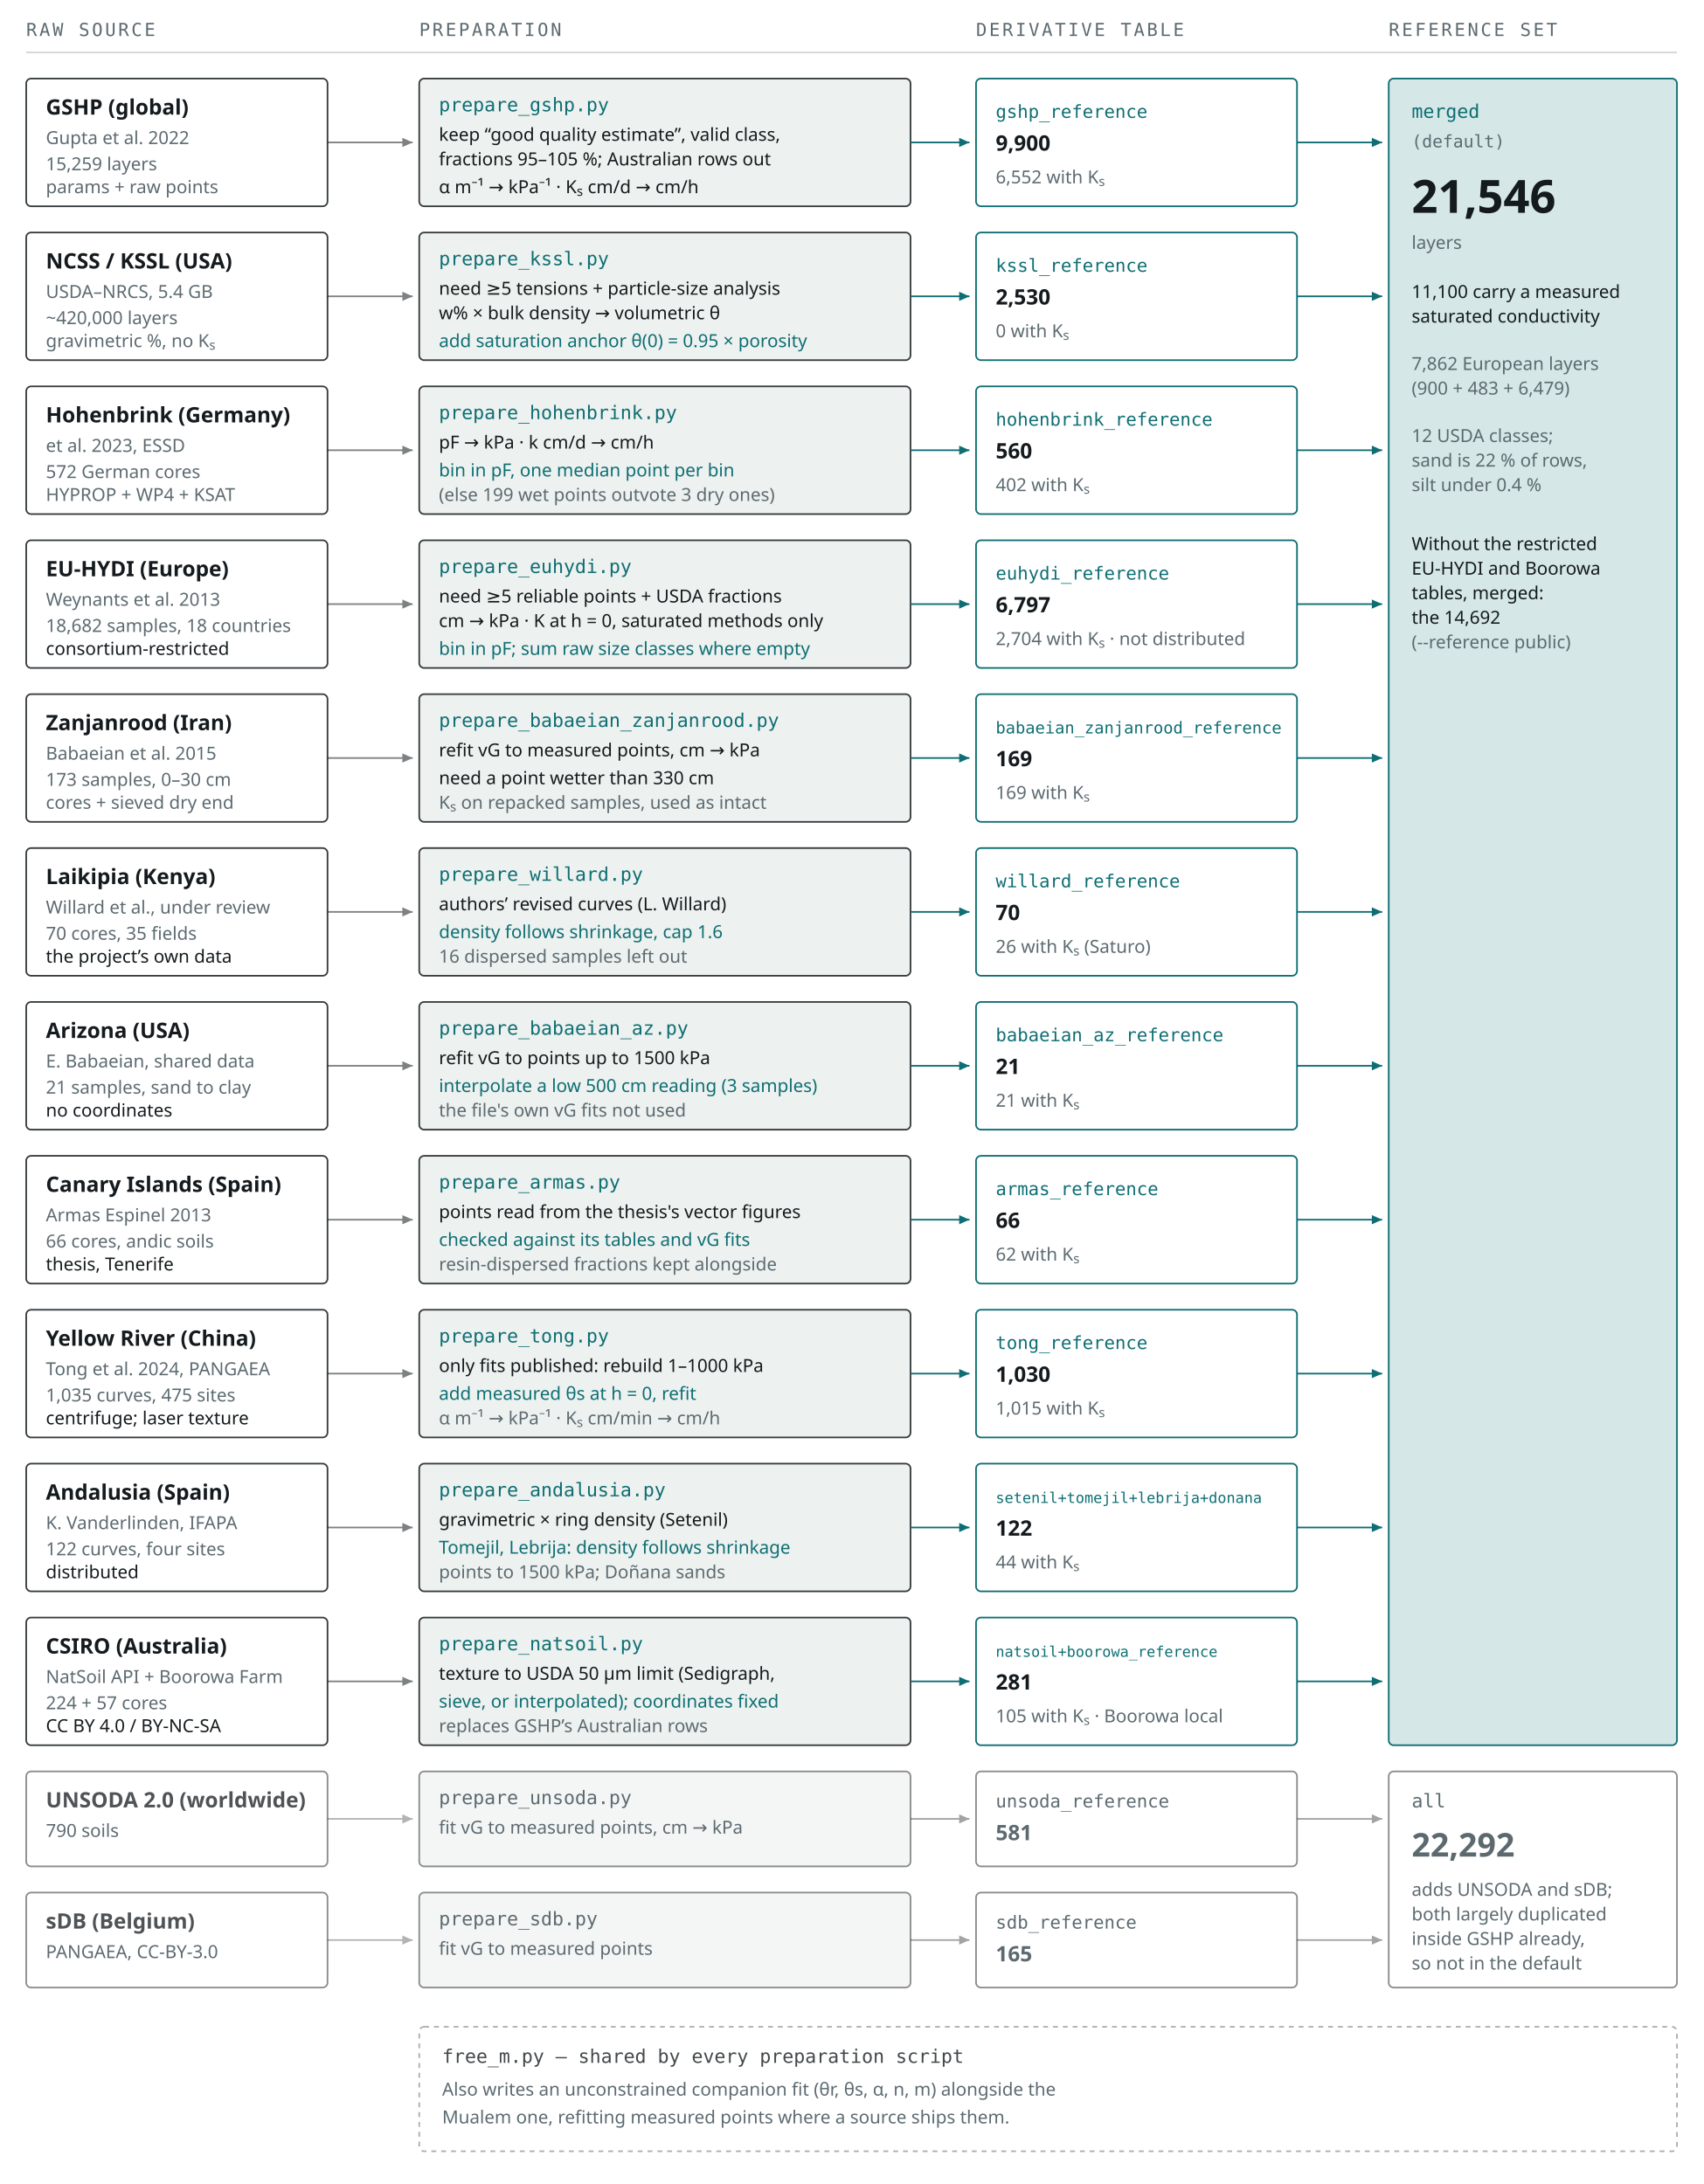
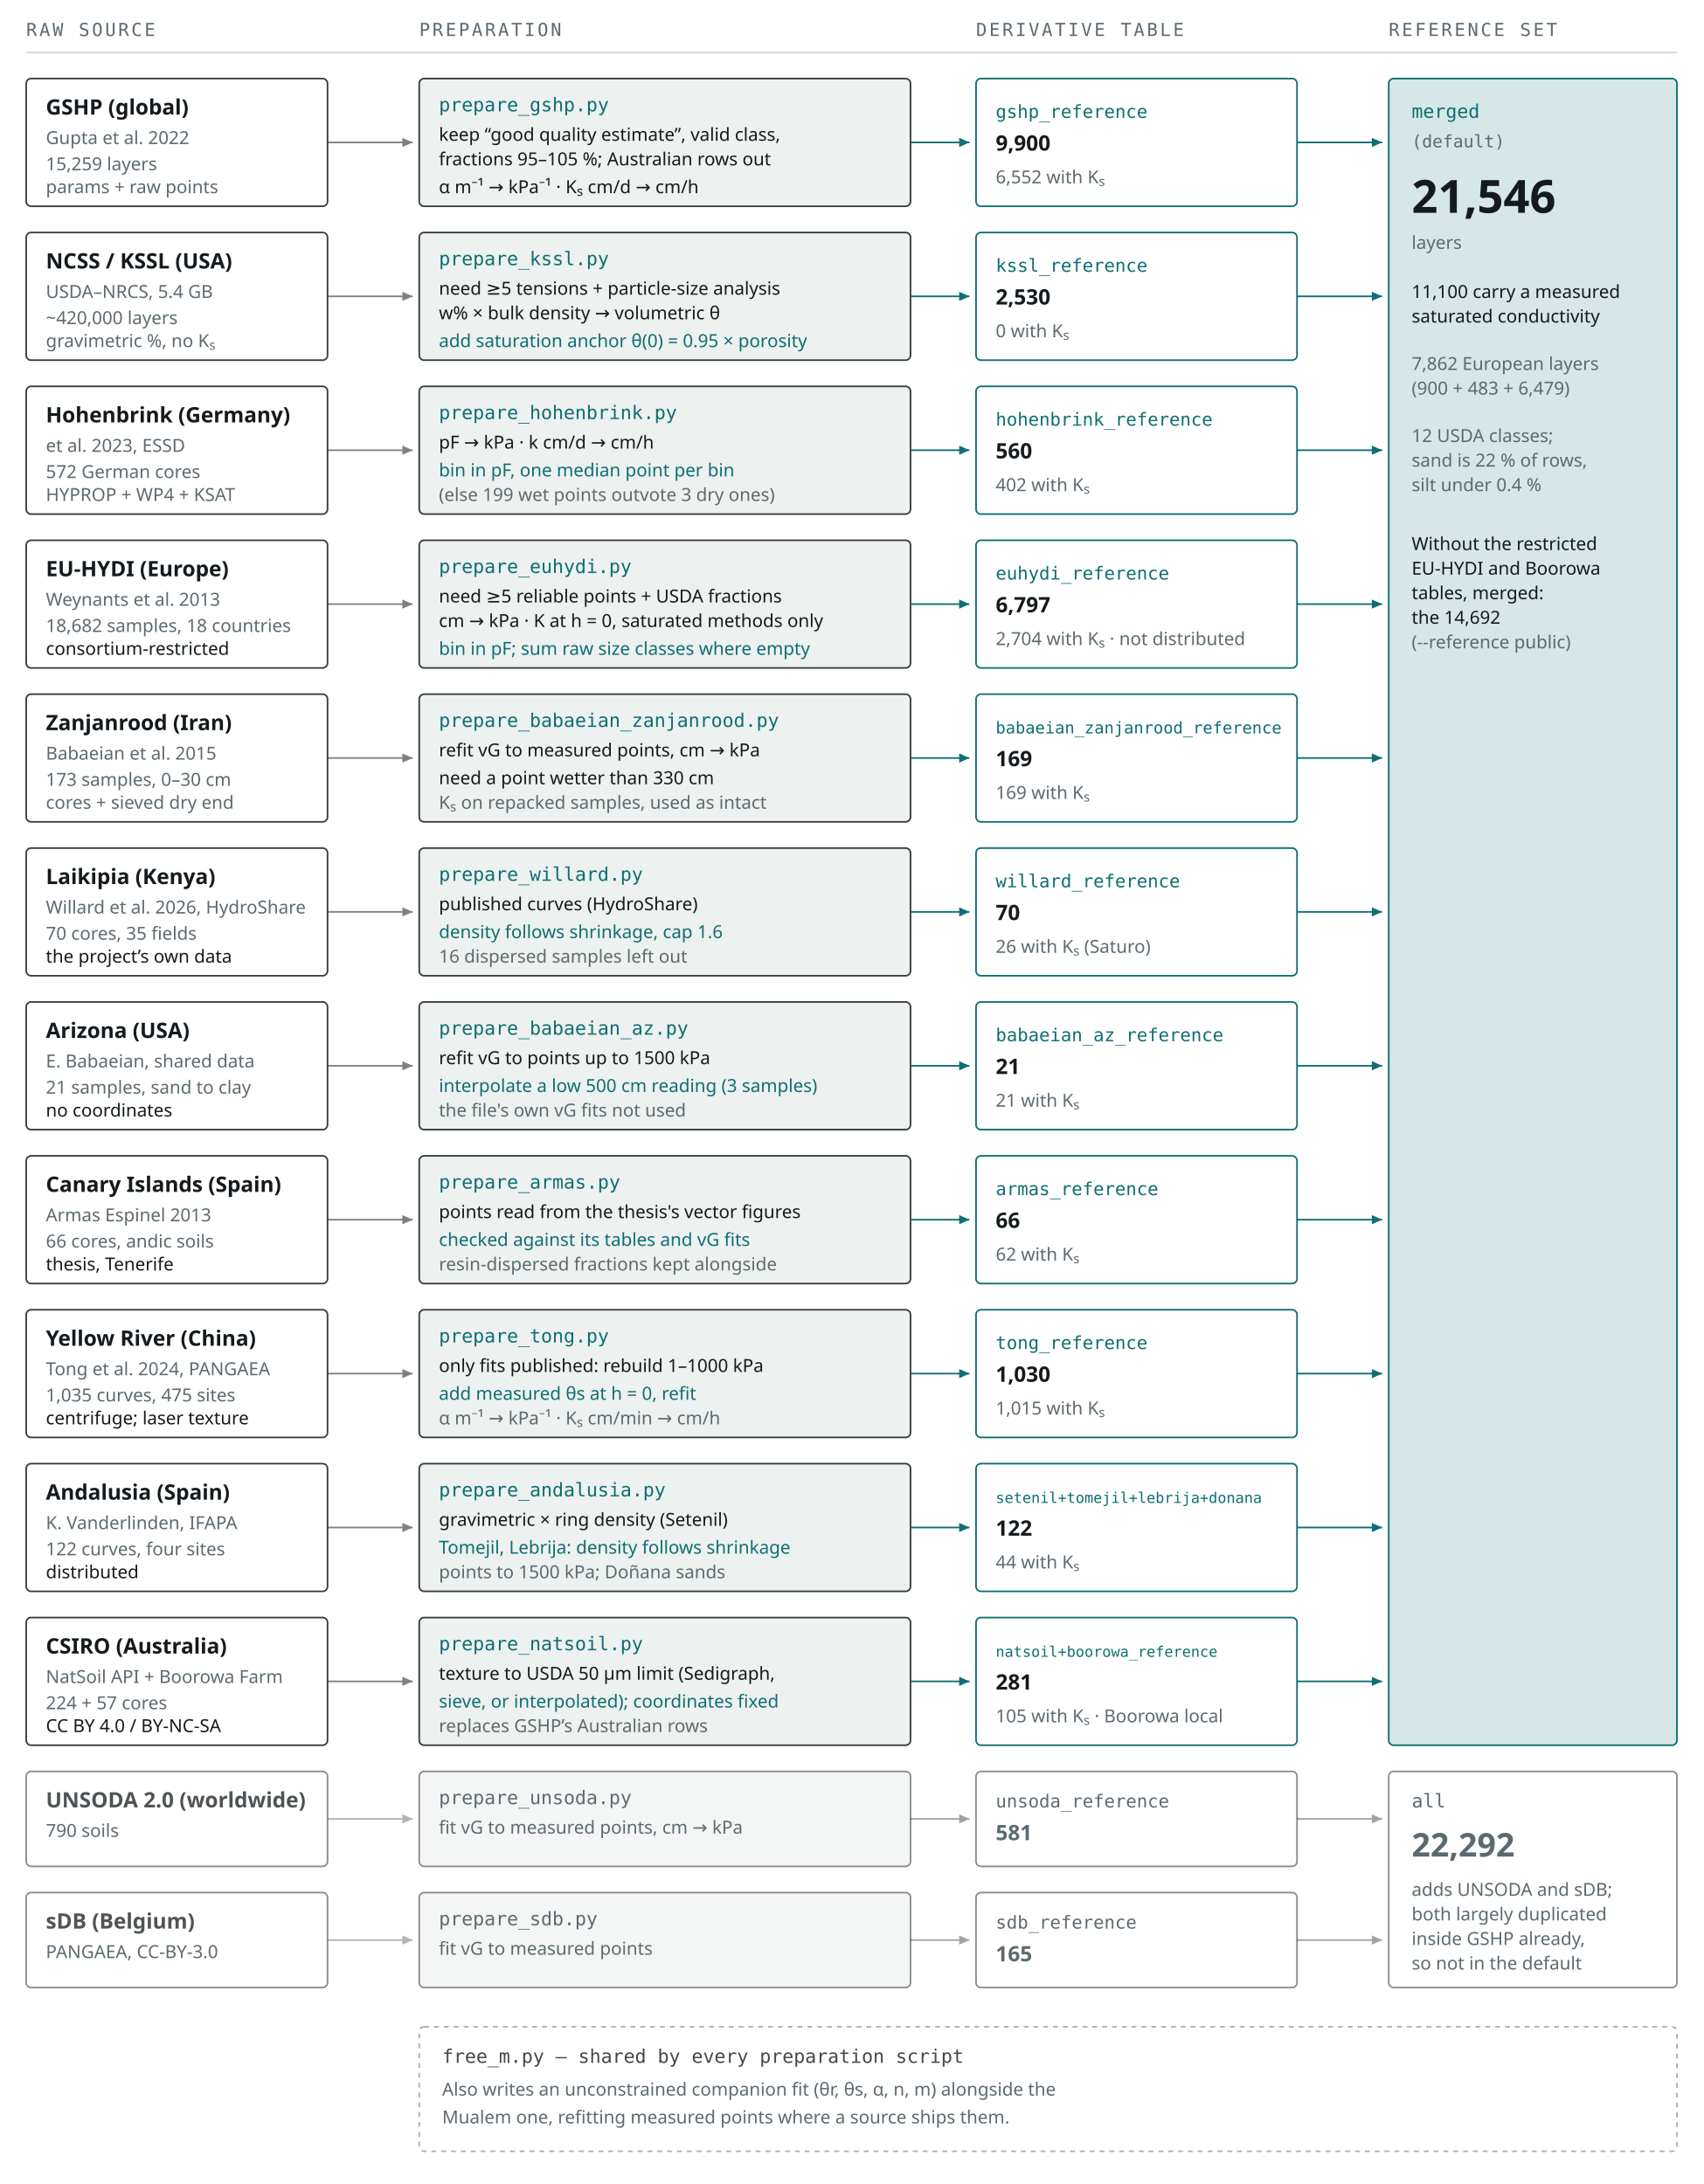
<svg xmlns="http://www.w3.org/2000/svg" width="1040" height="1334" viewBox="0 0 1040 1334" role="img" aria-label="Thirteen source databases pass through per-source preparation scripts into derivative CSV tables; GSHP, KSSL, Hohenbrink, Zanjanrood, Arizona, the Canary Islands, the Yellow River Basin, the restricted EU-HYDI, Laikipia, the Andalusian soils and the Australian CSIRO cores (NatSoil and Boorowa) form the default merged reference of 21,546 layers, with UNSODA and sDB added only in the all set.">
  <defs>
    <marker id="ar" viewBox="0 0 10 10" refX="9" refY="5" markerWidth="7" markerHeight="7" orient="auto-start-reverse">
      <path d="M 0 1 L 9 5 L 0 9 z" fill="#141A1D" />
    </marker>
    <marker id="ara" viewBox="0 0 10 10" refX="9" refY="5" markerWidth="7" markerHeight="7" orient="auto-start-reverse">
      <path d="M 0 1 L 9 5 L 0 9 z" fill="#0E6E73" />
    </marker>
  </defs>
  <g font-family="IBM Plex Mono, monospace" font-size="11" letter-spacing="1.4" fill="#5C6A70">
    <text x="16" y="22">RAW SOURCE</text>
    <text x="256" y="22">PREPARATION</text>
    <text x="596" y="22">DERIVATIVE TABLE</text>
    <text x="848" y="22">REFERENCE SET</text>
  </g>
  <line x1="16" y1="32" x2="1024" y2="32" stroke="#141A1D" opacity=".18" />
  <g font-family="IBM Plex Sans, sans-serif">
    <rect x="16" y="48" width="184" height="78" rx="3" fill="none" stroke="#141A1D" opacity=".85" />
    <text x="28" y="70" font-size="13" font-weight="600" fill="#141A1D">GSHP (global)</text>
    <text x="28" y="88" font-size="11" fill="#5C6A70">Gupta et al. 2022</text>
    <text x="28" y="104" font-size="11" fill="#5C6A70">15,259 layers</text>
    <text x="28" y="118" font-size="11" fill="#5C6A70">params + raw points</text>
    <rect x="256" y="48" width="300" height="78" rx="3" fill="#EAEEEC" stroke="#141A1D" opacity=".85" />
    <text x="268" y="68" font-size="11.5" font-family="IBM Plex Mono, monospace" fill="#0E6E73">prepare_gshp.py</text>
    <text x="268" y="86" font-size="11" fill="#141A1D">keep “good quality estimate”, valid class,</text>
    <text x="268" y="101" font-size="11" fill="#141A1D">fractions 95–105 %; Australian rows out</text>
    <text x="268" y="118" font-size="11" fill="#141A1D">α m⁻¹ → kPa⁻¹   ·   K<tspan baseline-shift="sub" font-size="8">s</tspan> cm/d → cm/h</text>
    <rect x="16" y="142" width="184" height="78" rx="3" fill="none" stroke="#141A1D" opacity=".85" />
    <text x="28" y="164" font-size="13" font-weight="600" fill="#141A1D">NCSS / KSSL (USA)</text>
    <text x="28" y="182" font-size="11" fill="#5C6A70">USDA–NRCS, 5.4 GB</text>
    <text x="28" y="198" font-size="11" fill="#5C6A70">~420,000 layers</text>
    <text x="28" y="212" font-size="11" fill="#5C6A70">gravimetric %, no K<tspan baseline-shift="sub" font-size="8">s</tspan>
    </text>
    <rect x="256" y="142" width="300" height="78" rx="3" fill="#EAEEEC" stroke="#141A1D" opacity=".85" />
    <text x="268" y="162" font-size="11.5" font-family="IBM Plex Mono, monospace" fill="#0E6E73">prepare_kssl.py</text>
    <text x="268" y="180" font-size="11" fill="#141A1D">need ≥5 tensions + particle-size analysis</text>
    <text x="268" y="195" font-size="11" fill="#141A1D">w% × bulk density → volumetric θ</text>
    <text x="268" y="212" font-size="11" fill="#0E6E73">add saturation anchor θ(0) = 0.95 × porosity</text>
    <rect x="16" y="236" width="184" height="78" rx="3" fill="none" stroke="#141A1D" opacity=".85" />
    <text x="28" y="258" font-size="13" font-weight="600" fill="#141A1D">Hohenbrink (Germany)</text>
    <text x="28" y="276" font-size="11" fill="#5C6A70">et al. 2023, ESSD</text>
    <text x="28" y="292" font-size="11" fill="#5C6A70">572 German cores</text>
    <text x="28" y="306" font-size="11" fill="#5C6A70">HYPROP + WP4 + KSAT</text>
    <rect x="256" y="236" width="300" height="78" rx="3" fill="#EAEEEC" stroke="#141A1D" opacity=".85" />
    <text x="268" y="256" font-size="11.5" font-family="IBM Plex Mono, monospace" fill="#0E6E73">prepare_hohenbrink.py</text>
    <text x="268" y="274" font-size="11" fill="#141A1D">pF → kPa   ·   k cm/d → cm/h</text>
    <text x="268" y="291" font-size="11" fill="#0E6E73">bin in pF, one median point per bin</text>
    <text x="268" y="306" font-size="11" fill="#5C6A70">(else 199 wet points outvote 3 dry ones)</text>
    <rect x="16" y="330" width="184" height="78" rx="3" fill="none" stroke="#141A1D" opacity=".85" />
    <text x="28" y="352" font-size="13" font-weight="600" fill="#141A1D">EU-HYDI (Europe)</text>
    <text x="28" y="370" font-size="11" fill="#5C6A70">Weynants et al. 2013</text>
    <text x="28" y="386" font-size="11" fill="#5C6A70">18,682 samples, 18 countries</text>
    <text x="28" y="400" font-size="11" fill="#141A1D">consortium-restricted</text>
    <rect x="256" y="330" width="300" height="78" rx="3" fill="#EAEEEC" stroke="#141A1D" opacity=".85" />
    <text x="268" y="350" font-size="11.5" font-family="IBM Plex Mono, monospace" fill="#0E6E73">prepare_euhydi.py</text>
    <text x="268" y="368" font-size="11" fill="#141A1D">need ≥5 reliable points + USDA fractions</text>
    <text x="268" y="383" font-size="11" fill="#141A1D">cm → kPa   ·   K at h = 0, saturated methods only</text>
    <text x="268" y="400" font-size="11" fill="#0E6E73">bin in pF; sum raw size classes where empty</text>
    <rect x="16" y="424" width="184" height="78" rx="3" fill="none" stroke="#141A1D" opacity=".85" />
    <text x="28" y="446" font-size="13" font-weight="600" fill="#141A1D">Zanjanrood (Iran)</text>
    <text x="28" y="464" font-size="11" fill="#5C6A70">Babaeian et al. 2015</text>
    <text x="28" y="480" font-size="11" fill="#5C6A70">173 samples, 0–30 cm</text>
    <text x="28" y="494" font-size="11" fill="#5C6A70">cores + sieved dry end</text>
    <rect x="256" y="424" width="300" height="78" rx="3" fill="#EAEEEC" stroke="#141A1D" opacity=".85" />
    <text x="268" y="444" font-size="11.5" font-family="IBM Plex Mono, monospace" fill="#0E6E73">prepare_babaeian_zanjanrood.py</text>
    <text x="268" y="462" font-size="11" fill="#141A1D">refit vG to measured points, cm → kPa</text>
    <text x="268" y="479" font-size="11" fill="#141A1D">need a point wetter than 330 cm</text>
    <text x="268" y="494" font-size="11" fill="#5C6A70">K<tspan baseline-shift="sub" font-size="8">s</tspan> on repacked samples, used as intact</text>
    <rect x="16" y="518" width="184" height="78" rx="3" fill="none" stroke="#141A1D" opacity=".85" />
    <text x="28" y="540" font-size="13" font-weight="600" fill="#141A1D">Laikipia (Kenya)</text>
-     <text x="28" y="558" font-size="11" fill="#5C6A70">Willard et al., under review</text>
+     <text x="28" y="558" font-size="11" fill="#5C6A70">Willard et al. 2026, HydroShare</text>
    <text x="28" y="574" font-size="11" fill="#5C6A70">70 cores, 35 fields</text>
    <text x="28" y="588" font-size="11" fill="#141A1D">the project’s own data</text>
    <rect x="256" y="518" width="300" height="78" rx="3" fill="#EAEEEC" stroke="#141A1D" opacity=".85" />
    <text x="268" y="538" font-size="11.5" font-family="IBM Plex Mono, monospace" fill="#0E6E73">prepare_willard.py</text>
-     <text x="268" y="556" font-size="11" fill="#141A1D">authors’ revised curves (L. Willard)</text>
+     <text x="268" y="556" font-size="11" fill="#141A1D">published curves (HydroShare)</text>
    <text x="268" y="573" font-size="11" fill="#0E6E73">density follows shrinkage, cap 1.6</text>
    <text x="268" y="588" font-size="11" fill="#5C6A70">16 dispersed samples left out</text>
    <rect x="16" y="612" width="184" height="78" rx="3" fill="none" stroke="#141A1D" opacity=".85" />
    <text x="28" y="634" font-size="13" font-weight="600" fill="#141A1D">Arizona (USA)</text>
    <text x="28" y="652" font-size="11" fill="#5C6A70">E. Babaeian, shared data</text>
    <text x="28" y="668" font-size="11" fill="#5C6A70">21 samples, sand to clay</text>
    <text x="28" y="682" font-size="11" fill="#141A1D">no coordinates</text>
    <rect x="256" y="612" width="300" height="78" rx="3" fill="#EAEEEC" stroke="#141A1D" opacity=".85" />
    <text x="268" y="632" font-size="11.5" font-family="IBM Plex Mono, monospace" fill="#0E6E73">prepare_babaeian_az.py</text>
    <text x="268" y="650" font-size="11" fill="#141A1D">refit vG to points up to 1500 kPa</text>
    <text x="268" y="667" font-size="11" fill="#0E6E73">interpolate a low 500 cm reading (3 samples)</text>
    <text x="268" y="682" font-size="11" fill="#5C6A70">the file's own vG fits not used</text>
    <rect x="16" y="706" width="184" height="78" rx="3" fill="none" stroke="#141A1D" opacity=".85" />
    <text x="28" y="728" font-size="13" font-weight="600" fill="#141A1D">Canary Islands (Spain)</text>
    <text x="28" y="746" font-size="11" fill="#5C6A70">Armas Espinel 2013</text>
    <text x="28" y="762" font-size="11" fill="#5C6A70">66 cores, andic soils</text>
    <text x="28" y="776" font-size="11" fill="#141A1D">thesis, Tenerife</text>
    <rect x="256" y="706" width="300" height="78" rx="3" fill="#EAEEEC" stroke="#141A1D" opacity=".85" />
    <text x="268" y="726" font-size="11.5" font-family="IBM Plex Mono, monospace" fill="#0E6E73">prepare_armas.py</text>
    <text x="268" y="744" font-size="11" fill="#141A1D">points read from the thesis's vector figures</text>
    <text x="268" y="761" font-size="11" fill="#0E6E73">checked against its tables and vG fits</text>
    <text x="268" y="776" font-size="11" fill="#5C6A70">resin-dispersed fractions kept alongside</text>
    <rect x="16" y="800" width="184" height="78" rx="3" fill="none" stroke="#141A1D" opacity=".85" />
    <text x="28" y="822" font-size="13" font-weight="600" fill="#141A1D">Yellow River (China)</text>
    <text x="28" y="840" font-size="11" fill="#5C6A70">Tong et al. 2024, PANGAEA</text>
    <text x="28" y="856" font-size="11" fill="#5C6A70">1,035 curves, 475 sites</text>
    <text x="28" y="870" font-size="11" fill="#141A1D">centrifuge; laser texture</text>
    <rect x="256" y="800" width="300" height="78" rx="3" fill="#EAEEEC" stroke="#141A1D" opacity=".85" />
    <text x="268" y="820" font-size="11.5" font-family="IBM Plex Mono, monospace" fill="#0E6E73">prepare_tong.py</text>
    <text x="268" y="838" font-size="11" fill="#141A1D">only fits published: rebuild 1–1000 kPa</text>
    <text x="268" y="855" font-size="11" fill="#0E6E73">add measured θs at h = 0, refit</text>
    <text x="268" y="870" font-size="11" fill="#5C6A70">α m⁻¹ → kPa⁻¹ · K<tspan baseline-shift="sub" font-size="8">s</tspan> cm/min → cm/h</text>
    <rect x="16" y="894" width="184" height="78" rx="3" fill="none" stroke="#141A1D" opacity=".85" />
    <text x="28" y="916" font-size="13" font-weight="600" fill="#141A1D">Andalusia (Spain)</text>
    <text x="28" y="934" font-size="11" fill="#5C6A70">K. Vanderlinden, IFAPA</text>
    <text x="28" y="950" font-size="11" fill="#5C6A70">122 curves, four sites</text>
    <text x="28" y="964" font-size="11" fill="#141A1D">distributed</text>
    <rect x="256" y="894" width="300" height="78" rx="3" fill="#EAEEEC" stroke="#141A1D" opacity=".85" />
    <text x="268" y="914" font-size="11.5" font-family="IBM Plex Mono, monospace" fill="#0E6E73">prepare_andalusia.py</text>
    <text x="268" y="932" font-size="11" fill="#141A1D">gravimetric × ring density (Setenil)</text>
    <text x="268" y="949" font-size="11" fill="#0E6E73">Tomejil, Lebrija: density follows shrinkage</text>
    <text x="268" y="964" font-size="11" fill="#5C6A70">points to 1500 kPa; Doñana sands</text>
    <rect x="596" y="894" width="196" height="78" rx="3" fill="none" stroke="#0E6E73" />
    <text x="608" y="918" font-size="9" font-family="IBM Plex Mono, monospace" fill="#0E6E73">setenil+tomejil+lebrija+donana</text>
    <text x="608" y="938" font-size="13" font-weight="600" fill="#141A1D">122</text>
    <text x="608" y="958" font-size="11" fill="#5C6A70">44 with K<tspan baseline-shift="sub" font-size="8">s</tspan>
    </text>
    <g stroke="#141A1D" fill="none" opacity=".55">
      <line x1="200" y1="933" x2="252" y2="933" marker-end="url(#ar)" />
    </g>
    <g stroke="#0E6E73" fill="none">
      <line x1="556" y1="933" x2="592" y2="933" marker-end="url(#ara)" />
      <line x1="792" y1="933" x2="844" y2="933" marker-end="url(#ara)" />
    </g>
    <rect x="16" y="988" width="184" height="78" rx="3" fill="none" stroke="#141A1D" opacity=".85" />
    <text x="28" y="1010" font-size="13" font-weight="600" fill="#141A1D">CSIRO (Australia)</text>
    <text x="28" y="1028" font-size="11" fill="#5C6A70">NatSoil API + Boorowa Farm</text>
    <text x="28" y="1044" font-size="11" fill="#5C6A70">224 + 57 cores</text>
    <text x="28" y="1058" font-size="11" fill="#141A1D">CC BY 4.0 / BY-NC-SA</text>
    <rect x="256" y="988" width="300" height="78" rx="3" fill="#EAEEEC" stroke="#141A1D" opacity=".85" />
    <text x="268" y="1008" font-size="11.5" font-family="IBM Plex Mono, monospace" fill="#0E6E73">prepare_natsoil.py</text>
    <text x="268" y="1026" font-size="11" fill="#141A1D">texture to USDA 50 µm limit (Sedigraph,</text>
    <text x="268" y="1043" font-size="11" fill="#0E6E73">sieve, or interpolated); coordinates fixed</text>
    <text x="268" y="1058" font-size="11" fill="#5C6A70">replaces GSHP’s Australian rows</text>
    <rect x="596" y="988" width="196" height="78" rx="3" fill="none" stroke="#0E6E73" />
    <text x="608" y="1012" font-size="9" font-family="IBM Plex Mono, monospace" fill="#0E6E73">natsoil+boorowa_reference</text>
    <text x="608" y="1032" font-size="13" font-weight="600" fill="#141A1D">281</text>
    <text x="608" y="1052" font-size="11" fill="#5C6A70">105 with K<tspan baseline-shift="sub" font-size="8">s</tspan> · Boorowa local</text>
    <g stroke="#141A1D" fill="none" opacity=".55">
      <line x1="200" y1="1027" x2="252" y2="1027" marker-end="url(#ar)" />
    </g>
    <g stroke="#0E6E73" fill="none">
      <line x1="556" y1="1027" x2="592" y2="1027" marker-end="url(#ara)" />
      <line x1="792" y1="1027" x2="844" y2="1027" marker-end="url(#ara)" />
    </g>
    <rect x="16" y="1082" width="184" height="58" rx="3" fill="none" stroke="#141A1D" opacity=".5" />
    <text x="28" y="1104" font-size="13" font-weight="600" fill="#141A1D" opacity=".75">UNSODA 2.0 (worldwide)</text>
    <text x="28" y="1122" font-size="11" fill="#5C6A70">790 soils</text>
    <rect x="256" y="1082" width="300" height="58" rx="3" fill="#EAEEEC" stroke="#141A1D" opacity=".5" />
    <text x="268" y="1102" font-size="11.5" font-family="IBM Plex Mono, monospace" fill="#5C6A70">prepare_unsoda.py</text>
    <text x="268" y="1120" font-size="11" fill="#5C6A70">fit vG to measured points, cm → kPa</text>
    <rect x="16" y="1156" width="184" height="58" rx="3" fill="none" stroke="#141A1D" opacity=".5" />
    <text x="28" y="1178" font-size="13" font-weight="600" fill="#141A1D" opacity=".75">sDB (Belgium)</text>
    <text x="28" y="1196" font-size="11" fill="#5C6A70">PANGAEA, CC-BY-3.0</text>
    <rect x="256" y="1156" width="300" height="58" rx="3" fill="#EAEEEC" stroke="#141A1D" opacity=".5" />
    <text x="268" y="1176" font-size="11.5" font-family="IBM Plex Mono, monospace" fill="#5C6A70">prepare_sdb.py</text>
    <text x="268" y="1194" font-size="11" fill="#5C6A70">fit vG to measured points</text>
    <g font-size="11" font-family="IBM Plex Mono, monospace">
      <rect x="596" y="48" width="196" height="78" rx="3" fill="none" stroke="#0E6E73" />
      <text x="608" y="72" fill="#0E6E73">gshp_reference</text>
      <text x="608" y="92" font-size="13" font-family="IBM Plex Sans, sans-serif" font-weight="600" fill="#141A1D">9,900</text>
      <text x="608" y="112" font-size="11" font-family="IBM Plex Sans, sans-serif" fill="#5C6A70">6,552 with K<tspan baseline-shift="sub" font-size="8">s</tspan>
      </text>
      <rect x="596" y="142" width="196" height="78" rx="3" fill="none" stroke="#0E6E73" />
      <text x="608" y="166" fill="#0E6E73">kssl_reference</text>
      <text x="608" y="186" font-size="13" font-family="IBM Plex Sans, sans-serif" font-weight="600" fill="#141A1D">2,530</text>
      <text x="608" y="206" font-size="11" font-family="IBM Plex Sans, sans-serif" fill="#5C6A70">0 with K<tspan baseline-shift="sub" font-size="8">s</tspan>
      </text>
      <rect x="596" y="236" width="196" height="78" rx="3" fill="none" stroke="#0E6E73" />
      <text x="608" y="260" fill="#0E6E73">hohenbrink_reference</text>
      <text x="608" y="280" font-size="13" font-family="IBM Plex Sans, sans-serif" font-weight="600" fill="#141A1D">560</text>
      <text x="608" y="300" font-size="11" font-family="IBM Plex Sans, sans-serif" fill="#5C6A70">402 with K<tspan baseline-shift="sub" font-size="8">s</tspan>
      </text>
      <rect x="596" y="330" width="196" height="78" rx="3" fill="none" stroke="#0E6E73" />
      <text x="608" y="354" fill="#0E6E73">euhydi_reference</text>
      <text x="608" y="374" font-size="13" font-family="IBM Plex Sans, sans-serif" font-weight="600" fill="#141A1D">6,797</text>
      <text x="608" y="394" font-size="11" font-family="IBM Plex Sans, sans-serif" fill="#5C6A70">2,704 with K<tspan baseline-shift="sub" font-size="8">s</tspan> · not distributed</text>
      <rect x="596" y="424" width="196" height="78" rx="3" fill="none" stroke="#0E6E73" />
      <text x="608" y="448" fill="#0E6E73" font-size="10">babaeian_zanjanrood_reference</text>
      <text x="608" y="468" font-size="13" font-family="IBM Plex Sans, sans-serif" font-weight="600" fill="#141A1D">169</text>
      <text x="608" y="488" font-size="11" font-family="IBM Plex Sans, sans-serif" fill="#5C6A70">169 with K<tspan baseline-shift="sub" font-size="8">s</tspan>
      </text>
      <rect x="596" y="518" width="196" height="78" rx="3" fill="none" stroke="#0E6E73" />
      <text x="608" y="542" fill="#0E6E73">willard_reference</text>
      <text x="608" y="562" font-size="13" font-family="IBM Plex Sans, sans-serif" font-weight="600" fill="#141A1D">70</text>
      <text x="608" y="582" font-size="11" font-family="IBM Plex Sans, sans-serif" fill="#5C6A70">26 with K<tspan baseline-shift="sub" font-size="8">s</tspan> (Saturo)</text>
      <rect x="596" y="612" width="196" height="78" rx="3" fill="none" stroke="#0E6E73" />
      <text x="608" y="636" fill="#0E6E73">babaeian_az_reference</text>
      <text x="608" y="656" font-size="13" font-family="IBM Plex Sans, sans-serif" font-weight="600" fill="#141A1D">21</text>
      <text x="608" y="676" font-size="11" font-family="IBM Plex Sans, sans-serif" fill="#5C6A70">21 with K<tspan baseline-shift="sub" font-size="8">s</tspan>
      </text>
      <rect x="596" y="706" width="196" height="78" rx="3" fill="none" stroke="#0E6E73" />
      <text x="608" y="730" fill="#0E6E73">armas_reference</text>
      <text x="608" y="750" font-size="13" font-family="IBM Plex Sans, sans-serif" font-weight="600" fill="#141A1D">66</text>
      <text x="608" y="770" font-size="11" font-family="IBM Plex Sans, sans-serif" fill="#5C6A70">62 with K<tspan baseline-shift="sub" font-size="8">s</tspan>
      </text>
      <rect x="596" y="800" width="196" height="78" rx="3" fill="none" stroke="#0E6E73" />
      <text x="608" y="824" fill="#0E6E73">tong_reference</text>
      <text x="608" y="844" font-size="13" font-family="IBM Plex Sans, sans-serif" font-weight="600" fill="#141A1D">1,030</text>
      <text x="608" y="864" font-size="11" font-family="IBM Plex Sans, sans-serif" fill="#5C6A70">1,015 with K<tspan baseline-shift="sub" font-size="8">s</tspan>
      </text>
      <rect x="596" y="1082" width="196" height="58" rx="3" fill="none" stroke="#141A1D" opacity=".5" />
      <text x="608" y="1104" fill="#5C6A70">unsoda_reference</text>
      <text x="608" y="1124" font-size="13" font-family="IBM Plex Sans, sans-serif" font-weight="600" fill="#5C6A70">581</text>
      <rect x="596" y="1156" width="196" height="58" rx="3" fill="none" stroke="#141A1D" opacity=".5" />
      <text x="608" y="1178" fill="#5C6A70">sdb_reference</text>
      <text x="608" y="1198" font-size="13" font-family="IBM Plex Sans, sans-serif" font-weight="600" fill="#5C6A70">165</text>
    </g>
    <rect x="848" y="48" width="176" height="1018" rx="3" fill="#D5E7E7" stroke="#0E6E73" />
    <text x="862" y="72" font-size="11.5" font-family="IBM Plex Mono, monospace" fill="#0E6E73">merged</text>
    <text x="862" y="90" font-size="10.5" font-family="IBM Plex Mono, monospace" fill="#5C6A70">(default)</text>
    <text x="862" y="130" font-size="28" font-weight="600" fill="#141A1D">21,546</text>
    <text x="862" y="152" font-size="11" fill="#5C6A70">layers</text>
    <text x="862" y="182" font-size="11" fill="#141A1D">11,100 carry a measured</text>
    <text x="862" y="197" font-size="11" fill="#141A1D">saturated conductivity</text>
    <text x="862" y="226" font-size="11" fill="#5C6A70">7,862 European layers</text>
    <text x="862" y="241" font-size="11" fill="#5C6A70">(900 + 483 + 6,479)</text>
    <text x="862" y="270" font-size="11" fill="#5C6A70">12 USDA classes;</text>
    <text x="862" y="285" font-size="11" fill="#5C6A70">sand is 22 % of rows,</text>
    <text x="862" y="300" font-size="11" fill="#5C6A70">silt under 0.4 %</text>
    <text x="862" y="336" font-size="11" fill="#141A1D">Without the restricted</text>
    <text x="862" y="351" font-size="11" fill="#141A1D">EU-HYDI and Boorowa</text>
    <text x="862" y="366" font-size="11" fill="#141A1D">tables, merged:</text>
    <text x="862" y="381" font-size="11" fill="#141A1D">the 14,692</text>
    <text x="862" y="396" font-size="11" fill="#5C6A70">(--reference public)</text>
    <rect x="848" y="1082" width="176" height="132" rx="3" fill="none" stroke="#141A1D" opacity=".5" />
    <text x="862" y="1104" font-size="11.5" font-family="IBM Plex Mono, monospace" fill="#5C6A70">all</text>
    <text x="862" y="1134" font-size="20" font-weight="600" fill="#5C6A70">22,292</text>
    <text x="862" y="1158" font-size="11" fill="#5C6A70">adds UNSODA and sDB;</text>
    <text x="862" y="1173" font-size="11" fill="#5C6A70">both largely duplicated</text>
    <text x="862" y="1188" font-size="11" fill="#5C6A70">inside GSHP already,</text>
    <text x="862" y="1203" font-size="11" fill="#5C6A70">so not in the default</text>
  </g>
  <g stroke="#141A1D" fill="none" opacity=".55">
    <line x1="200" y1="87" x2="252" y2="87" marker-end="url(#ar)" />
    <line x1="200" y1="181" x2="252" y2="181" marker-end="url(#ar)" />
    <line x1="200" y1="275" x2="252" y2="275" marker-end="url(#ar)" />
    <line x1="200" y1="369" x2="252" y2="369" marker-end="url(#ar)" />
    <line x1="200" y1="463" x2="252" y2="463" marker-end="url(#ar)" />
    <line x1="200" y1="557" x2="252" y2="557" marker-end="url(#ar)" />
    <line x1="200" y1="651" x2="252" y2="651" marker-end="url(#ar)" />
    <line x1="200" y1="745" x2="252" y2="745" marker-end="url(#ar)" />
    <line x1="200" y1="839" x2="252" y2="839" marker-end="url(#ar)" />
    <line x1="200" y1="1111" x2="252" y2="1111" marker-end="url(#ar)" opacity=".6" />
    <line x1="200" y1="1185" x2="252" y2="1185" marker-end="url(#ar)" opacity=".6" />
  </g>
  <g stroke="#0E6E73" fill="none">
    <line x1="556" y1="87" x2="592" y2="87" marker-end="url(#ara)" />
    <line x1="556" y1="181" x2="592" y2="181" marker-end="url(#ara)" />
    <line x1="556" y1="275" x2="592" y2="275" marker-end="url(#ara)" />
    <line x1="556" y1="369" x2="592" y2="369" marker-end="url(#ara)" />
    <line x1="556" y1="463" x2="592" y2="463" marker-end="url(#ara)" />
    <line x1="556" y1="557" x2="592" y2="557" marker-end="url(#ara)" />
    <line x1="556" y1="651" x2="592" y2="651" marker-end="url(#ara)" />
    <line x1="556" y1="745" x2="592" y2="745" marker-end="url(#ara)" />
    <line x1="556" y1="839" x2="592" y2="839" marker-end="url(#ara)" />
    <line x1="792" y1="87" x2="844" y2="87" marker-end="url(#ara)" />
    <line x1="792" y1="181" x2="844" y2="181" marker-end="url(#ara)" />
    <line x1="792" y1="275" x2="844" y2="275" marker-end="url(#ara)" />
    <line x1="792" y1="369" x2="844" y2="369" marker-end="url(#ara)" />
    <line x1="792" y1="463" x2="844" y2="463" marker-end="url(#ara)" />
    <line x1="792" y1="557" x2="844" y2="557" marker-end="url(#ara)" />
    <line x1="792" y1="651" x2="844" y2="651" marker-end="url(#ara)" />
    <line x1="792" y1="745" x2="844" y2="745" marker-end="url(#ara)" />
    <line x1="792" y1="839" x2="844" y2="839" marker-end="url(#ara)" />
  </g>
  <g stroke="#141A1D" fill="none" opacity=".4">
    <line x1="556" y1="1111" x2="592" y2="1111" marker-end="url(#ar)" />
    <line x1="556" y1="1185" x2="592" y2="1185" marker-end="url(#ar)" />
    <line x1="792" y1="1111" x2="844" y2="1111" marker-end="url(#ar)" />
    <line x1="792" y1="1185" x2="844" y2="1185" marker-end="url(#ar)" />
  </g>
  <rect x="256" y="1238" width="768" height="76" rx="3" fill="none" stroke="#141A1D" opacity=".35" stroke-dasharray="3 3" />
  <text x="270" y="1260" font-size="11.5" font-family="IBM Plex Mono, monospace" fill="#141A1D" opacity=".8">free_m.py — shared by every preparation script</text>
  <text x="270" y="1280" font-size="11" font-family="IBM Plex Sans, sans-serif" fill="#5C6A70">Also writes an unconstrained companion fit (θr, θs, α, n, m) alongside the</text>
  <text x="270" y="1297" font-size="11" font-family="IBM Plex Sans, sans-serif" fill="#5C6A70">Mualem one, refitting measured points where a source ships them.</text>
</svg>
